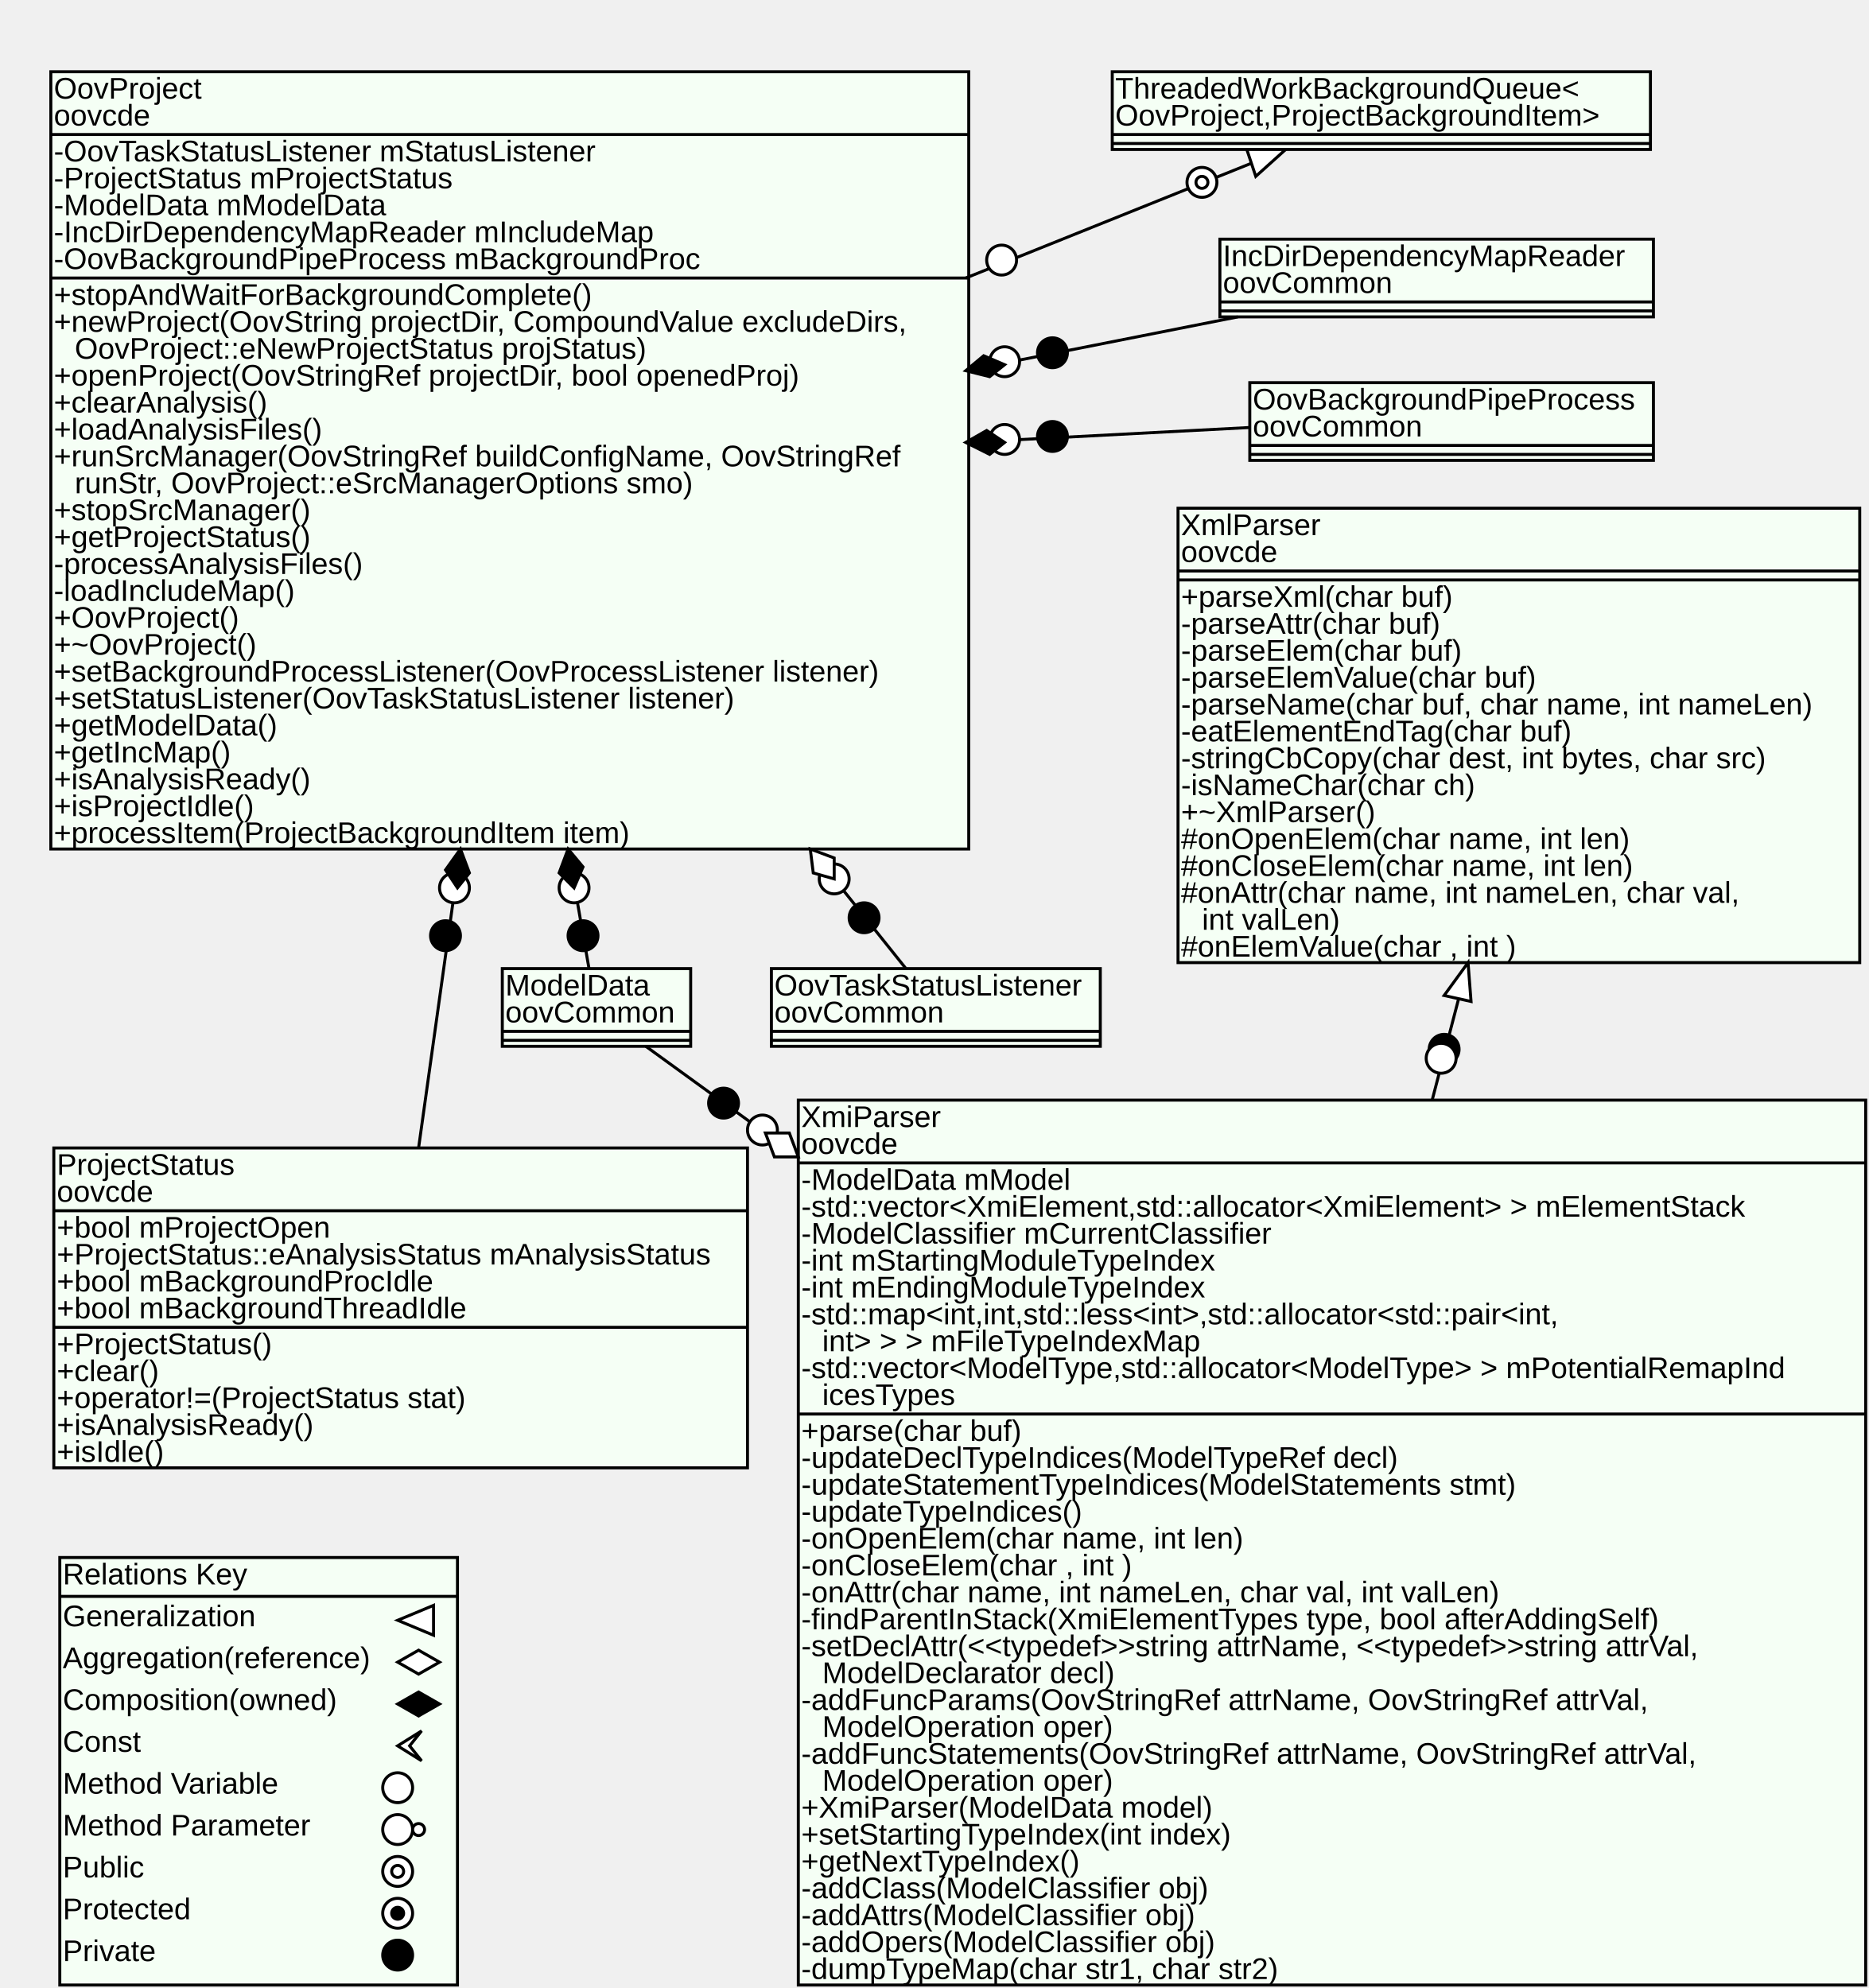
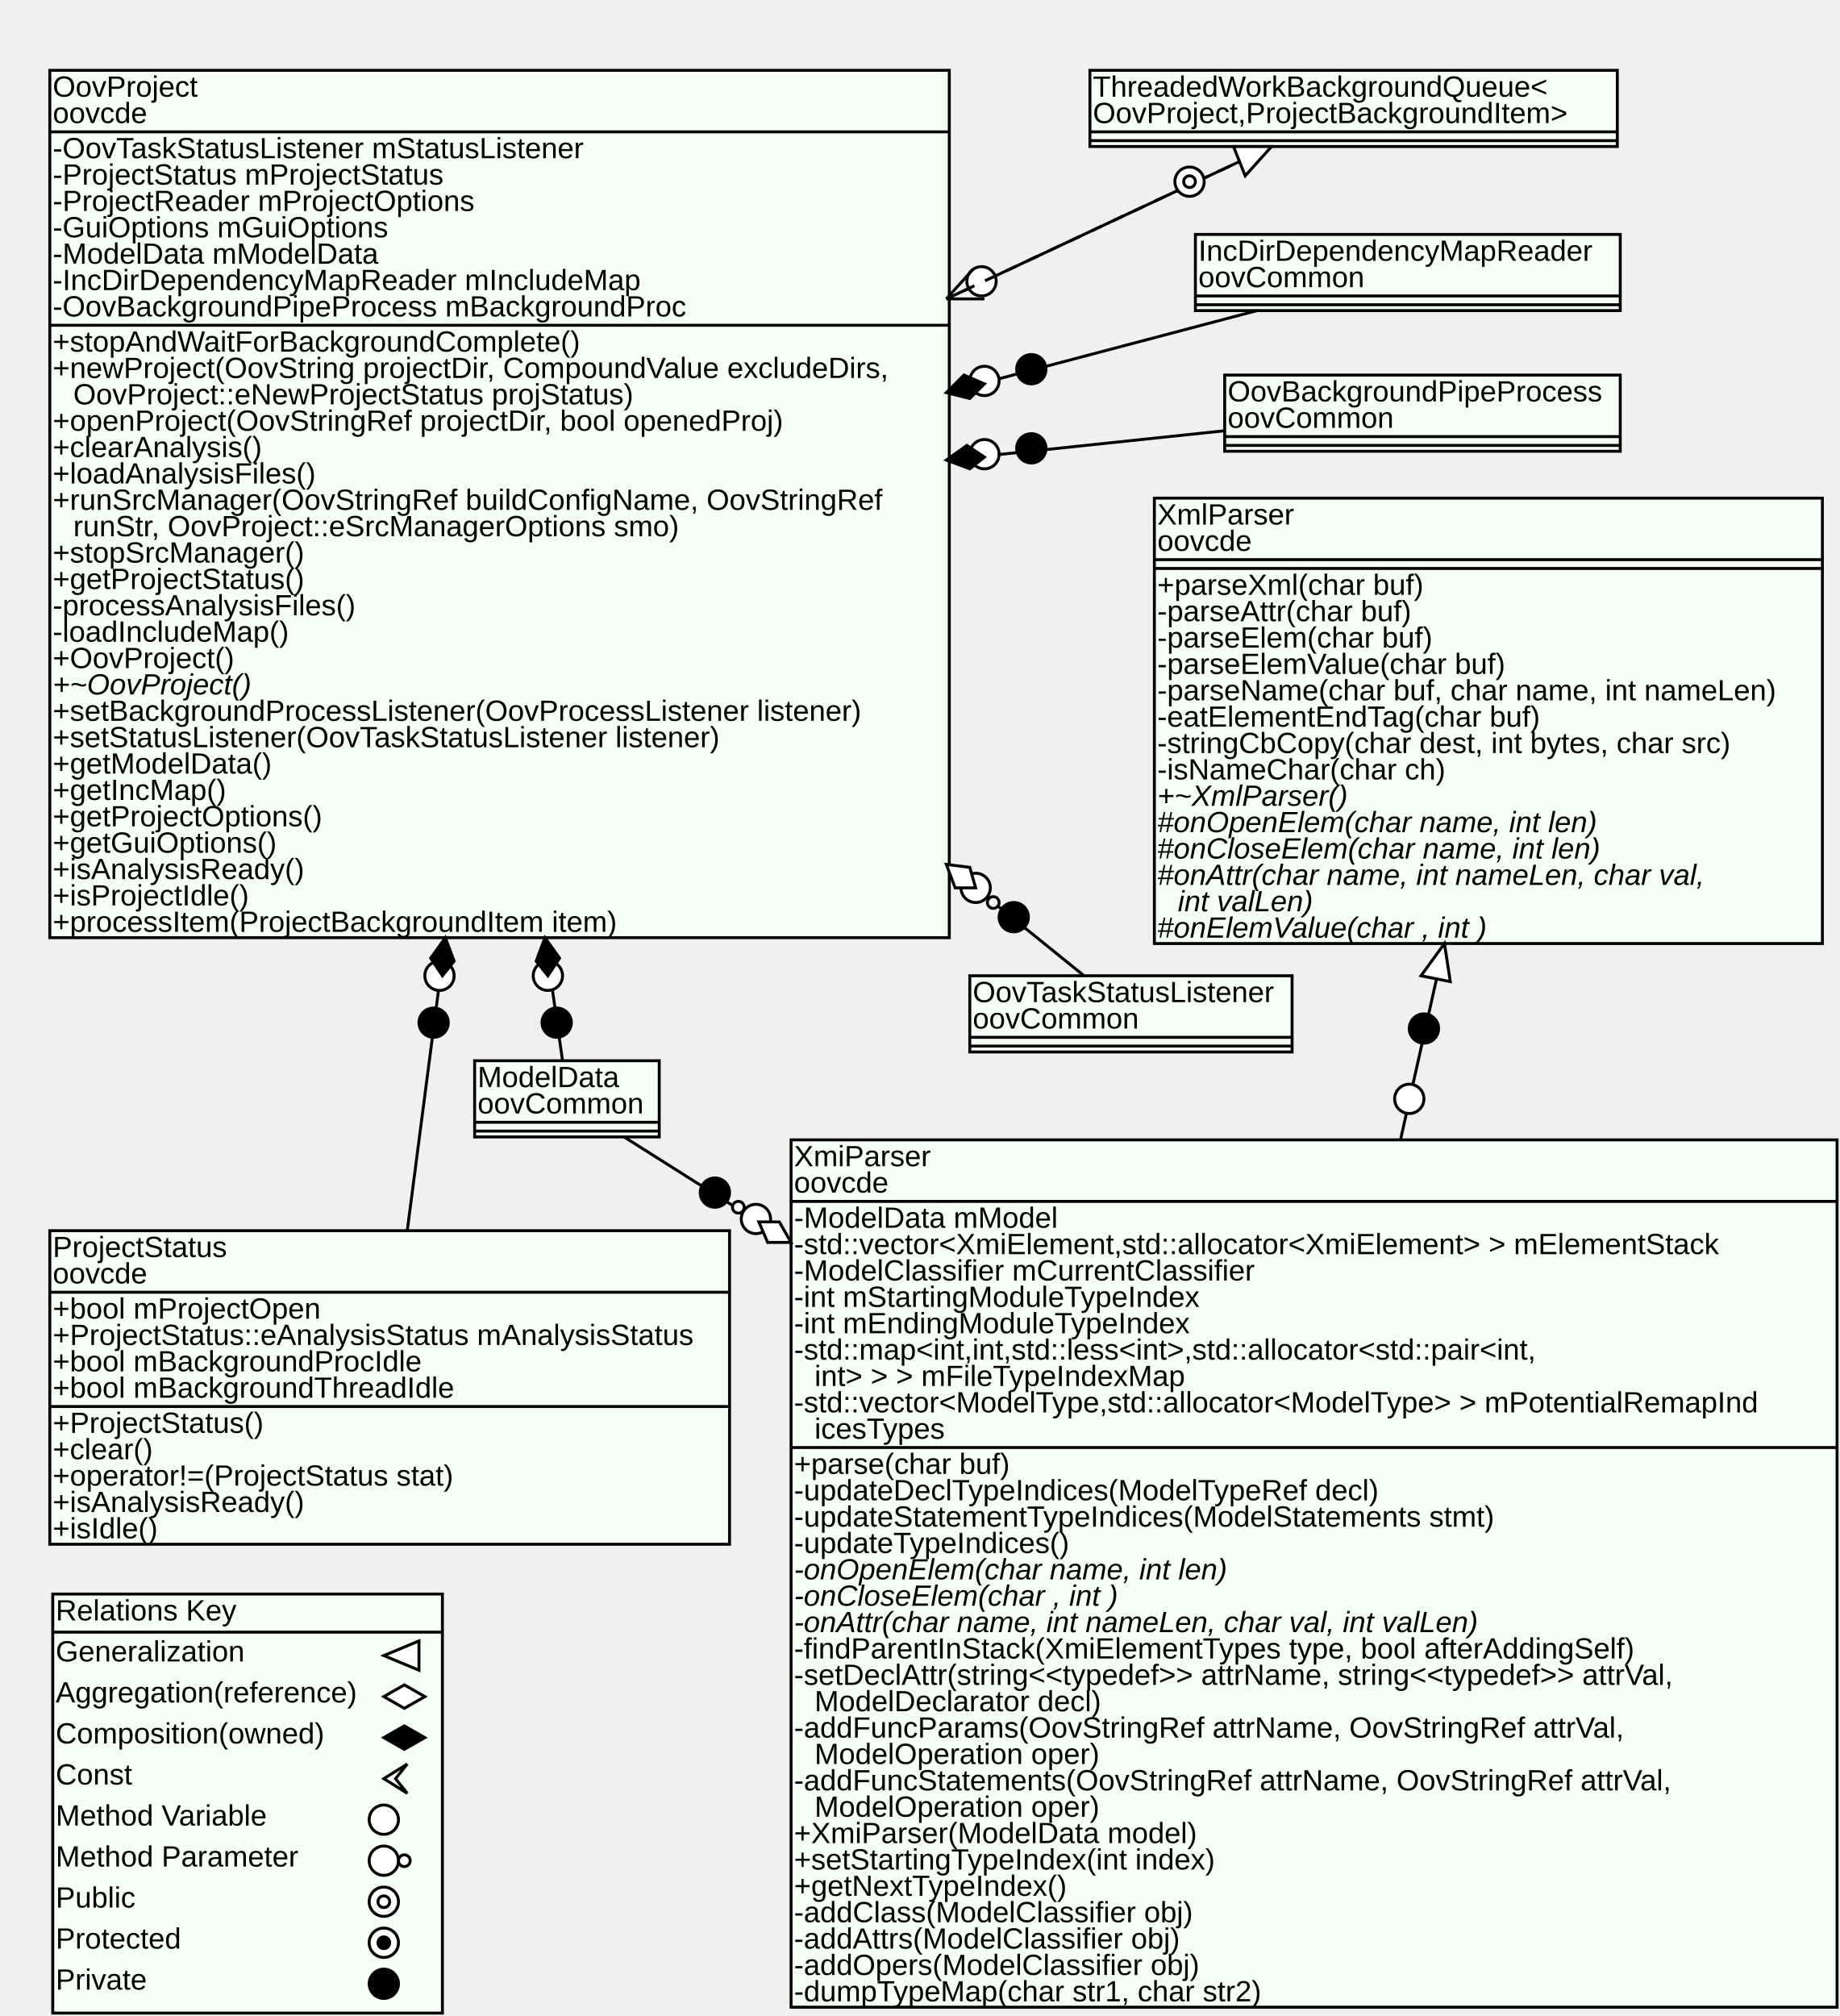
- <svg xmlns="http://www.w3.org/2000/svg" version="1.1" font-family="Arial, Helvetica, sans-serif" font-size="10" width="625" height="665">
-   <g fill="#f5fff5" stroke="#000000" style="stroke-width:1">
-     <rect x="20" y="521" width="133" height="143" />
-     <line x1="20" y1="534" x2="153" y2="534" />
-     <polygon points="133,542 145,547 145,537 133,542 " style="fill:#ffffff" />
-     <polygon points="133,556 140,560 147,556 140,552 133,556 " style="fill:#ffffff" />
-     <polygon points="133,570 140,574 147,570 140,566 133,570 " style="fill:#000000" />
-     <polygon points="133,584 141,589 137,584 141,579 133,584 " style="fill:#ffffff" />
-     <circle cx="133" cy="598" r="5" style="fill:#ffffff" />
-     <circle cx="133" cy="612" r="5" style="fill:#ffffff" />
-     <circle cx="140" cy="612" r="2" style="fill:#ffffff" />
-     <circle cx="133" cy="626" r="5" style="fill:#ffffff" />
-     <circle cx="133" cy="626" r="2" style="fill:#ffffff" />
-     <circle cx="133" cy="640" r="5" style="fill:#ffffff" />
-     <circle cx="133" cy="640" r="2" style="fill:#000000" />
-     <circle cx="133" cy="654" r="5" style="fill:#000000" />
-     <circle cx="133" cy="654" r="2" style="fill:#000000" />
-   </g>
-   <g stroke="none">
-     <text x="21" y="530">Relations Key</text>
-     <text x="21" y="544">Generalization</text>
-     <text x="21" y="558">Aggregation(reference)</text>
-     <text x="21" y="572">Composition(owned)</text>
-     <text x="21" y="586">Const</text>
-     <text x="21" y="600">Method Variable</text>
-     <text x="21" y="614">Method Parameter</text>
-     <text x="21" y="628">Public</text>
-     <text x="21" y="642">Protected</text>
-     <text x="21" y="656">Private</text>
-   </g>
-   <g fill="#f5fff5" stroke="#000000" style="stroke-width:1">
-     <rect x="17" y="24" width="307" height="260" />
+ <svg xmlns="http://www.w3.org/2000/svg" version="1.1" font-family="Arial, Helvetica, sans-serif" font-size="10" width="628" height="688">
+   <g fill="#f5fff5" stroke="#000000" style="stroke-width:1">
+     <rect x="18" y="544" width="133" height="143" />
+     <line x1="18" y1="557" x2="151" y2="557" />
+     <polygon points="131,565 143,570 143,560 131,565 " style="fill:#ffffff" />
+     <polygon points="131,579 138,583 145,579 138,575 131,579 " style="fill:#ffffff" />
+     <polygon points="131,593 138,597 145,593 138,589 131,593 " style="fill:#000000" />
+     <polygon points="131,607 139,612 135,607 139,602 131,607 " style="fill:#ffffff" />
+     <circle cx="131" cy="621" r="5" style="fill:#ffffff" />
+     <circle cx="131" cy="635" r="5" style="fill:#ffffff" />
+     <circle cx="138" cy="635" r="2" style="fill:#ffffff" />
+     <circle cx="131" cy="649" r="5" style="fill:#ffffff" />
+     <circle cx="131" cy="649" r="2" style="fill:#ffffff" />
+     <circle cx="131" cy="663" r="5" style="fill:#ffffff" />
+     <circle cx="131" cy="663" r="2" style="fill:#000000" />
+     <circle cx="131" cy="677" r="5" style="fill:#000000" />
+     <circle cx="131" cy="677" r="2" style="fill:#000000" />
+   </g>
+   <g stroke="none">
+     <text x="19" y="553">Relations Key</text>
+     <text x="19" y="567">Generalization</text>
+     <text x="19" y="581">Aggregation(reference)</text>
+     <text x="19" y="595">Composition(owned)</text>
+     <text x="19" y="609">Const</text>
+     <text x="19" y="623">Method Variable</text>
+     <text x="19" y="637">Method Parameter</text>
+     <text x="19" y="651">Public</text>
+     <text x="19" y="665">Protected</text>
+     <text x="19" y="679">Private</text>
+   </g>
+   <g fill="#f5fff5" stroke="#000000" style="stroke-width:1">
+     <rect x="17" y="24" width="307" height="296" />
    <line x1="17" y1="45" x2="324" y2="45" />
-     <line x1="17" y1="93" x2="324" y2="93" />
+     <line x1="17" y1="111" x2="324" y2="111" />
  </g>
  <g stroke="none">
    <text x="18" y="33">OovProject</text>
    <text x="18" y="42">oovcde</text>
    <text x="18" y="54">-OovTaskStatusListener mStatusListener</text>
    <text x="18" y="63">-ProjectStatus mProjectStatus</text>
-     <text x="18" y="72">-ModelData mModelData</text>
-     <text x="18" y="81">-IncDirDependencyMapReader mIncludeMap</text>
-     <text x="18" y="90">-OovBackgroundPipeProcess mBackgroundProc</text>
-     <text x="18" y="102">+stopAndWaitForBackgroundComplete()</text>
-     <text x="18" y="111">+newProject(OovString projectDir, CompoundValue excludeDirs,</text>
-     <text x="25" y="120"> OovProject::eNewProjectStatus projStatus)</text>
-     <text x="18" y="129">+openProject(OovStringRef projectDir, bool openedProj)</text>
-     <text x="18" y="138">+clearAnalysis()</text>
-     <text x="18" y="147">+loadAnalysisFiles()</text>
-     <text x="18" y="156">+runSrcManager(OovStringRef buildConfigName, OovStringRef </text>
-     <text x="25" y="165">runStr, OovProject::eSrcManagerOptions smo)</text>
-     <text x="18" y="174">+stopSrcManager()</text>
-     <text x="18" y="183">+getProjectStatus()</text>
-     <text x="18" y="192">-processAnalysisFiles()</text>
-     <text x="18" y="201">-loadIncludeMap()</text>
-     <text x="18" y="210">+OovProject()</text>
-     <text x="18" y="219">+~OovProject()</text>
-     <text x="18" y="228">+setBackgroundProcessListener(OovProcessListener listener)</text>
-     <text x="18" y="237">+setStatusListener(OovTaskStatusListener listener)</text>
-     <text x="18" y="246">+getModelData()</text>
-     <text x="18" y="255">+getIncMap()</text>
-     <text x="18" y="264">+isAnalysisReady()</text>
-     <text x="18" y="273">+isProjectIdle()</text>
-     <text x="18" y="282">+processItem(ProjectBackgroundItem item)</text>
-   </g>
-   <g fill="#f5fff5" stroke="#000000" style="stroke-width:1">
-     <rect x="258" y="324" width="110" height="26" />
-     <line x1="258" y1="345" x2="368" y2="345" />
-     <line x1="258" y1="348" x2="368" y2="348" />
-   </g>
-   <g stroke="none">
-     <text x="259" y="333">OovTaskStatusListener</text>
-     <text x="259" y="342">oovCommon</text>
-   </g>
-   <g fill="#f5fff5" stroke="#000000" style="stroke-width:1">
-     <rect x="18" y="384" width="232" height="107" />
-     <line x1="18" y1="405" x2="250" y2="405" />
-     <line x1="18" y1="444" x2="250" y2="444" />
-   </g>
-   <g stroke="none">
-     <text x="19" y="393">ProjectStatus</text>
-     <text x="19" y="402">oovcde</text>
-     <text x="19" y="414">+bool mProjectOpen</text>
-     <text x="19" y="423">+ProjectStatus::eAnalysisStatus mAnalysisStatus</text>
-     <text x="19" y="432">+bool mBackgroundProcIdle</text>
-     <text x="19" y="441">+bool mBackgroundThreadIdle</text>
-     <text x="19" y="453">+ProjectStatus()</text>
-     <text x="19" y="462">+clear()</text>
-     <text x="19" y="471">+operator!=(ProjectStatus stat)</text>
-     <text x="19" y="480">+isAnalysisReady()</text>
-     <text x="19" y="489">+isIdle()</text>
-   </g>
-   <g fill="#f5fff5" stroke="#000000" style="stroke-width:1">
-     <rect x="168" y="324" width="63" height="26" />
-     <line x1="168" y1="345" x2="231" y2="345" />
-     <line x1="168" y1="348" x2="231" y2="348" />
-   </g>
-   <g stroke="none">
-     <text x="169" y="333">ModelData</text>
-     <text x="169" y="342">oovCommon</text>
-   </g>
+     <text x="18" y="72">-ProjectReader mProjectOptions</text>
+     <text x="18" y="81">-GuiOptions mGuiOptions</text>
+     <text x="18" y="90">-ModelData mModelData</text>
+     <text x="18" y="99">-IncDirDependencyMapReader mIncludeMap</text>
+     <text x="18" y="108">-OovBackgroundPipeProcess mBackgroundProc</text>
+     <text x="18" y="120">+stopAndWaitForBackgroundComplete()</text>
+     <text x="18" y="129">+newProject(OovString projectDir, CompoundValue excludeDirs,</text>
+     <text x="25" y="138"> OovProject::eNewProjectStatus projStatus)</text>
+     <text x="18" y="147">+openProject(OovStringRef projectDir, bool openedProj)</text>
+     <text x="18" y="156">+clearAnalysis()</text>
+     <text x="18" y="165">+loadAnalysisFiles()</text>
+     <text x="18" y="174">+runSrcManager(OovStringRef buildConfigName, OovStringRef </text>
+     <text x="25" y="183">runStr, OovProject::eSrcManagerOptions smo)</text>
+     <text x="18" y="192">+stopSrcManager()</text>
+     <text x="18" y="201">+getProjectStatus()</text>
+     <text x="18" y="210">-processAnalysisFiles()</text>
+     <text x="18" y="219">-loadIncludeMap()</text>
+     <text x="18" y="228">+OovProject()</text>
+     <text x="18" y="246">+setBackgroundProcessListener(OovProcessListener listener)</text>
+     <text x="18" y="255">+setStatusListener(OovTaskStatusListener listener)</text>
+     <text x="18" y="264">+getModelData()</text>
+     <text x="18" y="273">+getIncMap()</text>
+     <text x="18" y="282">+getProjectOptions()</text>
+     <text x="18" y="291">+getGuiOptions()</text>
+     <text x="18" y="300">+isAnalysisReady()</text>
+     <text x="18" y="309">+isProjectIdle()</text>
+     <text x="18" y="318">+processItem(ProjectBackgroundItem item)</text>
+   </g>
+   <g stroke="none" font-style="italic">
+     <text x="18" y="237">+~OovProject()</text>
+   </g>
+   <g fill="#f5fff5" stroke="#000000" style="stroke-width:1">
+     <rect x="331" y="333" width="110" height="26" />
+     <line x1="331" y1="354" x2="441" y2="354" />
+     <line x1="331" y1="357" x2="441" y2="357" />
+   </g>
+   <g stroke="none">
+     <text x="332" y="342">OovTaskStatusListener</text>
+     <text x="332" y="351">oovCommon</text>
+   </g>
+   <g stroke="none" font-style="italic">
+ </g>
+   <g fill="#f5fff5" stroke="#000000" style="stroke-width:1">
+     <rect x="17" y="420" width="232" height="107" />
+     <line x1="17" y1="441" x2="249" y2="441" />
+     <line x1="17" y1="480" x2="249" y2="480" />
+   </g>
+   <g stroke="none">
+     <text x="18" y="429">ProjectStatus</text>
+     <text x="18" y="438">oovcde</text>
+     <text x="18" y="450">+bool mProjectOpen</text>
+     <text x="18" y="459">+ProjectStatus::eAnalysisStatus mAnalysisStatus</text>
+     <text x="18" y="468">+bool mBackgroundProcIdle</text>
+     <text x="18" y="477">+bool mBackgroundThreadIdle</text>
+     <text x="18" y="489">+ProjectStatus()</text>
+     <text x="18" y="498">+clear()</text>
+     <text x="18" y="507">+operator!=(ProjectStatus stat)</text>
+     <text x="18" y="516">+isAnalysisReady()</text>
+     <text x="18" y="525">+isIdle()</text>
+   </g>
+   <g stroke="none" font-style="italic">
+ </g>
+   <g fill="#f5fff5" stroke="#000000" style="stroke-width:1">
+     <rect x="162" y="362" width="63" height="26" />
+     <line x1="162" y1="383" x2="225" y2="383" />
+     <line x1="162" y1="386" x2="225" y2="386" />
+   </g>
+   <g stroke="none">
+     <text x="163" y="371">ModelData</text>
+     <text x="163" y="380">oovCommon</text>
+   </g>
+   <g stroke="none" font-style="italic">
+ </g>
  <g fill="#f5fff5" stroke="#000000" style="stroke-width:1">
    <rect x="408" y="80" width="145" height="26" />
    <line x1="408" y1="101" x2="553" y2="101" />
    <line x1="408" y1="104" x2="553" y2="104" />
  </g>
  <g stroke="none">
    <text x="409" y="89">IncDirDependencyMapReader</text>
    <text x="409" y="98">oovCommon</text>
  </g>
+   <g stroke="none" font-style="italic">
+ </g>
  <g fill="#f5fff5" stroke="#000000" style="stroke-width:1">
    <rect x="418" y="128" width="135" height="26" />
    <line x1="418" y1="149" x2="553" y2="149" />
    <line x1="418" y1="152" x2="553" y2="152" />
  </g>
  <g stroke="none">
    <text x="419" y="137">OovBackgroundPipeProcess</text>
    <text x="419" y="146">oovCommon</text>
  </g>
+   <g stroke="none" font-style="italic">
+ </g>
  <g fill="#f5fff5" stroke="#000000" style="stroke-width:1">
    <rect x="372" y="24" width="180" height="26" />
    <line x1="372" y1="45" x2="552" y2="45" />
    <line x1="372" y1="48" x2="552" y2="48" />
  </g>
  <g stroke="none">
    <text x="373" y="33">ThreadedWorkBackgroundQueue&lt;</text>
    <text x="373" y="42">  OovProject,ProjectBackgroundItem&gt;</text>
  </g>
+   <g stroke="none" font-style="italic">
+ </g>
  <g fill="#f5fff5" stroke="#000000" style="stroke-width:1">
    <rect x="394" y="170" width="228" height="152" />
    <line x1="394" y1="191" x2="622" y2="191" />
    <line x1="394" y1="194" x2="622" y2="194" />
  </g>
  <g stroke="none">
    <text x="395" y="179">XmlParser</text>
    <text x="395" y="188">oovcde</text>
    <text x="395" y="203">+parseXml(char buf)</text>
    <text x="395" y="212">-parseAttr(char buf)</text>
    <text x="395" y="221">-parseElem(char buf)</text>
    <text x="395" y="230">-parseElemValue(char buf)</text>
    <text x="395" y="239">-parseName(char buf, char name, int nameLen)</text>
    <text x="395" y="248">-eatElementEndTag(char buf)</text>
    <text x="395" y="257">-stringCbCopy(char dest, int bytes, char src)</text>
    <text x="395" y="266">-isNameChar(char ch)</text>
+   </g>
+   <g stroke="none" font-style="italic">
    <text x="395" y="275">+~XmlParser()</text>
    <text x="395" y="284">#onOpenElem(char name, int len)</text>
    <text x="395" y="293">#onCloseElem(char name, int len)</text>
    <text x="395" y="302">#onAttr(char name, int nameLen, char val,</text>
    <text x="402" y="311"> int valLen)</text>
    <text x="395" y="320">#onElemValue(char , int )</text>
  </g>
  <g fill="#f5fff5" stroke="#000000" style="stroke-width:1">
-     <rect x="267" y="368" width="357" height="296" />
-     <line x1="267" y1="389" x2="624" y2="389" />
-     <line x1="267" y1="473" x2="624" y2="473" />
-   </g>
-   <g stroke="none">
-     <text x="268" y="377">XmiParser</text>
-     <text x="268" y="386">oovcde</text>
-     <text x="268" y="398">-ModelData mModel</text>
-     <text x="268" y="407">-std::vector&lt;XmiElement,std::allocator&lt;XmiElement&gt; &gt; mElementStack</text>
-     <text x="268" y="416">-ModelClassifier mCurrentClassifier</text>
-     <text x="268" y="425">-int mStartingModuleTypeIndex</text>
-     <text x="268" y="434">-int mEndingModuleTypeIndex</text>
-     <text x="268" y="443">-std::map&lt;int,int,std::less&lt;int&gt;,std::allocator&lt;std::pair&lt;int,</text>
-     <text x="275" y="452">int&gt; &gt; &gt; mFileTypeIndexMap</text>
-     <text x="268" y="461">-std::vector&lt;ModelType,std::allocator&lt;ModelType&gt; &gt; mPotentialRemapInd</text>
-     <text x="275" y="470">icesTypes</text>
-     <text x="268" y="482">+parse(char buf)</text>
-     <text x="268" y="491">-updateDeclTypeIndices(ModelTypeRef decl)</text>
-     <text x="268" y="500">-updateStatementTypeIndices(ModelStatements stmt)</text>
-     <text x="268" y="509">-updateTypeIndices()</text>
-     <text x="268" y="518">-onOpenElem(char name, int len)</text>
-     <text x="268" y="527">-onCloseElem(char , int )</text>
-     <text x="268" y="536">-onAttr(char name, int nameLen, char val, int valLen)</text>
-     <text x="268" y="545">-findParentInStack(XmiElementTypes type, bool afterAddingSelf)</text>
-     <text x="268" y="554">-setDeclAttr(&lt;&lt;typedef&gt;&gt;string attrName, &lt;&lt;typedef&gt;&gt;string attrVal,</text>
-     <text x="275" y="563"> ModelDeclarator decl)</text>
-     <text x="268" y="572">-addFuncParams(OovStringRef attrName, OovStringRef attrVal, </text>
-     <text x="275" y="581">ModelOperation oper)</text>
-     <text x="268" y="590">-addFuncStatements(OovStringRef attrName, OovStringRef attrVal,</text>
-     <text x="275" y="599"> ModelOperation oper)</text>
-     <text x="268" y="608">+XmiParser(ModelData model)</text>
-     <text x="268" y="617">+setStartingTypeIndex(int index)</text>
-     <text x="268" y="626">+getNextTypeIndex()</text>
-     <text x="268" y="635">-addClass(ModelClassifier obj)</text>
-     <text x="268" y="644">-addAttrs(ModelClassifier obj)</text>
-     <text x="268" y="653">-addOpers(ModelClassifier obj)</text>
-     <text x="268" y="662">-dumpTypeMap(char str1, char str2)</text>
+     <rect x="270" y="389" width="357" height="296" />
+     <line x1="270" y1="410" x2="627" y2="410" />
+     <line x1="270" y1="494" x2="627" y2="494" />
+   </g>
+   <g stroke="none">
+     <text x="271" y="398">XmiParser</text>
+     <text x="271" y="407">oovcde</text>
+     <text x="271" y="419">-ModelData mModel</text>
+     <text x="271" y="428">-std::vector&lt;XmiElement,std::allocator&lt;XmiElement&gt; &gt; mElementStack</text>
+     <text x="271" y="437">-ModelClassifier mCurrentClassifier</text>
+     <text x="271" y="446">-int mStartingModuleTypeIndex</text>
+     <text x="271" y="455">-int mEndingModuleTypeIndex</text>
+     <text x="271" y="464">-std::map&lt;int,int,std::less&lt;int&gt;,std::allocator&lt;std::pair&lt;int,</text>
+     <text x="278" y="473">int&gt; &gt; &gt; mFileTypeIndexMap</text>
+     <text x="271" y="482">-std::vector&lt;ModelType,std::allocator&lt;ModelType&gt; &gt; mPotentialRemapInd</text>
+     <text x="278" y="491">icesTypes</text>
+     <text x="271" y="503">+parse(char buf)</text>
+     <text x="271" y="512">-updateDeclTypeIndices(ModelTypeRef decl)</text>
+     <text x="271" y="521">-updateStatementTypeIndices(ModelStatements stmt)</text>
+     <text x="271" y="530">-updateTypeIndices()</text>
+     <text x="271" y="566">-findParentInStack(XmiElementTypes type, bool afterAddingSelf)</text>
+     <text x="271" y="575">-setDeclAttr(string&lt;&lt;typedef&gt;&gt; attrName, string&lt;&lt;typedef&gt;&gt; attrVal,</text>
+     <text x="278" y="584"> ModelDeclarator decl)</text>
+     <text x="271" y="593">-addFuncParams(OovStringRef attrName, OovStringRef attrVal, </text>
+     <text x="278" y="602">ModelOperation oper)</text>
+     <text x="271" y="611">-addFuncStatements(OovStringRef attrName, OovStringRef attrVal,</text>
+     <text x="278" y="620"> ModelOperation oper)</text>
+     <text x="271" y="629">+XmiParser(ModelData model)</text>
+     <text x="271" y="638">+setStartingTypeIndex(int index)</text>
+     <text x="271" y="647">+getNextTypeIndex()</text>
+     <text x="271" y="656">-addClass(ModelClassifier obj)</text>
+     <text x="271" y="665">-addAttrs(ModelClassifier obj)</text>
+     <text x="271" y="674">-addOpers(ModelClassifier obj)</text>
+     <text x="271" y="683">-dumpTypeMap(char str1, char str2)</text>
+   </g>
+   <g stroke="none" font-style="italic">
+     <text x="271" y="539">-onOpenElem(char name, int len)</text>
+     <text x="271" y="548">-onCloseElem(char , int )</text>
+     <text x="271" y="557">-onAttr(char name, int nameLen, char val, int valLen)</text>
  </g>
  <g fill="#f5f5ff" stroke="#000000" style="stroke-width:1">
-     <line x1="271" y1="284" x2="303" y2="324" />
-     <circle cx="279" cy="294" r="5" style="fill:#ffffff" />
-     <circle cx="289" cy="307" r="5" style="fill:#000000" />
-     <circle cx="289" cy="307" r="2" style="fill:#000000" />
-     <polygon points="271,284 272,292 279,294 279,287 271,284 " style="fill:#ffffff" />
-     <line x1="154" y1="284" x2="140" y2="384" />
-     <circle cx="152" cy="297" r="5" style="fill:#ffffff" />
-     <circle cx="149" cy="313" r="5" style="fill:#000000" />
-     <circle cx="149" cy="313" r="2" style="fill:#000000" />
-     <polygon points="154,284 149,291 153,297 157,292 154,284 " style="fill:#000000" />
-     <line x1="190" y1="284" x2="197" y2="324" />
-     <circle cx="192" cy="297" r="5" style="fill:#ffffff" />
-     <circle cx="195" cy="313" r="5" style="fill:#000000" />
-     <circle cx="195" cy="313" r="2" style="fill:#000000" />
-     <polygon points="190,284 187,292 192,297 195,290 190,284 " style="fill:#000000" />
-     <line x1="323" y1="124" x2="414" y2="106" />
-     <circle cx="336" cy="121" r="5" style="fill:#ffffff" />
-     <circle cx="352" cy="118" r="5" style="fill:#000000" />
-     <circle cx="352" cy="118" r="2" style="fill:#000000" />
-     <polygon points="323,124 331,126 336,122 329,119 323,124 " style="fill:#000000" />
-     <line x1="323" y1="148" x2="418" y2="143" />
-     <circle cx="336" cy="147" r="5" style="fill:#ffffff" />
-     <circle cx="352" cy="146" r="5" style="fill:#000000" />
-     <circle cx="352" cy="146" r="2" style="fill:#000000" />
-     <polygon points="323,148 331,152 336,148 330,144 323,148 " style="fill:#000000" />
-     <line x1="323" y1="93" x2="430" y2="50" />
-     <circle cx="335" cy="87" r="5" style="fill:#ffffff" />
-     <circle cx="402" cy="61" r="5" style="fill:#ffffff" />
-     <circle cx="402" cy="61" r="2" style="fill:#ffffff" />
-     <polygon points="430,50 417,50 420,59 430,50 " style="fill:#ffffff" />
-     <line x1="216" y1="350" x2="267" y2="387" />
-     <circle cx="255" cy="378" r="5" style="fill:#ffffff" />
-     <circle cx="242" cy="369" r="5" style="fill:#000000" />
-     <circle cx="242" cy="369" r="2" style="fill:#000000" />
-     <polygon points="267,387 264,379 256,379 259,387 267,387 " style="fill:#ffffff" />
-     <line x1="491" y1="322" x2="479" y2="368" />
-     <circle cx="483" cy="351" r="5" style="fill:#000000" />
-     <circle cx="483" cy="351" r="2" style="fill:#000000" />
-     <polygon points="491,322 483,333 492,335 491,322 " style="fill:#ffffff" />
-     <circle cx="482" cy="354" r="5" style="fill:#ffffff" />
+     <line x1="323" y1="295" x2="370" y2="333" />
+     <circle cx="333" cy="303" r="5" style="fill:#ffffff" />
+     <circle cx="339" cy="308" r="2" style="fill:#ffffff" />
+     <circle cx="346" cy="313" r="5" style="fill:#000000" />
+     <circle cx="346" cy="313" r="2" style="fill:#000000" />
+     <polygon points="323,295 326,303 333,303 331,296 323,295 " style="fill:#ffffff" />
+     <line x1="152" y1="320" x2="139" y2="420" />
+     <circle cx="150" cy="333" r="5" style="fill:#ffffff" />
+     <circle cx="148" cy="349" r="5" style="fill:#000000" />
+     <circle cx="148" cy="349" r="2" style="fill:#000000" />
+     <polygon points="152,320 147,327 151,333 155,328 152,320 " style="fill:#000000" />
+     <line x1="186" y1="320" x2="192" y2="362" />
+     <circle cx="187" cy="333" r="5" style="fill:#ffffff" />
+     <circle cx="190" cy="349" r="5" style="fill:#000000" />
+     <circle cx="190" cy="349" r="2" style="fill:#000000" />
+     <polygon points="186,320 183,328 187,333 191,327 186,320 " style="fill:#000000" />
+     <line x1="323" y1="134" x2="429" y2="106" />
+     <circle cx="336" cy="130" r="5" style="fill:#ffffff" />
+     <circle cx="352" cy="126" r="5" style="fill:#000000" />
+     <circle cx="352" cy="126" r="2" style="fill:#000000" />
+     <polygon points="323,134 331,136 336,131 329,128 323,134 " style="fill:#000000" />
+     <line x1="323" y1="157" x2="418" y2="147" />
+     <circle cx="336" cy="155" r="5" style="fill:#ffffff" />
+     <circle cx="352" cy="153" r="5" style="fill:#000000" />
+     <circle cx="352" cy="153" r="2" style="fill:#000000" />
+     <polygon points="323,157 331,160 336,156 330,152 323,157 " style="fill:#000000" />
+     <line x1="323" y1="102" x2="434" y2="50" />
+     <circle cx="335" cy="96" r="5" style="fill:#ffffff" />
+     <line x1="434" y1="50" x2="323" y2="102" style="stroke-dasharray: 4, 4 " />
+     <line x1="323" y1="102" x2="336" y2="102" />
+     <line x1="323" y1="102" x2="332" y2="92" />
+     <circle cx="406" cy="62" r="5" style="fill:#ffffff" />
+     <circle cx="406" cy="62" r="2" style="fill:#ffffff" />
+     <polygon points="434,50 421,50 425,60 434,50 " style="fill:#ffffff" />
+     <line x1="213" y1="388" x2="270" y2="424" />
+     <circle cx="258" cy="416" r="5" style="fill:#ffffff" />
+     <circle cx="252" cy="412" r="2" style="fill:#ffffff" />
+     <circle cx="244" cy="407" r="5" style="fill:#000000" />
+     <circle cx="244" cy="407" r="2" style="fill:#000000" />
+     <polygon points="270,424 266,417 259,417 262,424 270,424 " style="fill:#ffffff" />
+     <line x1="493" y1="322" x2="478" y2="389" />
+     <circle cx="486" cy="351" r="5" style="fill:#000000" />
+     <circle cx="486" cy="351" r="2" style="fill:#000000" />
+     <polygon points="493,322 485,333 495,335 493,322 " style="fill:#ffffff" />
+     <circle cx="481" cy="375" r="5" style="fill:#ffffff" />
  </g>
</svg>
